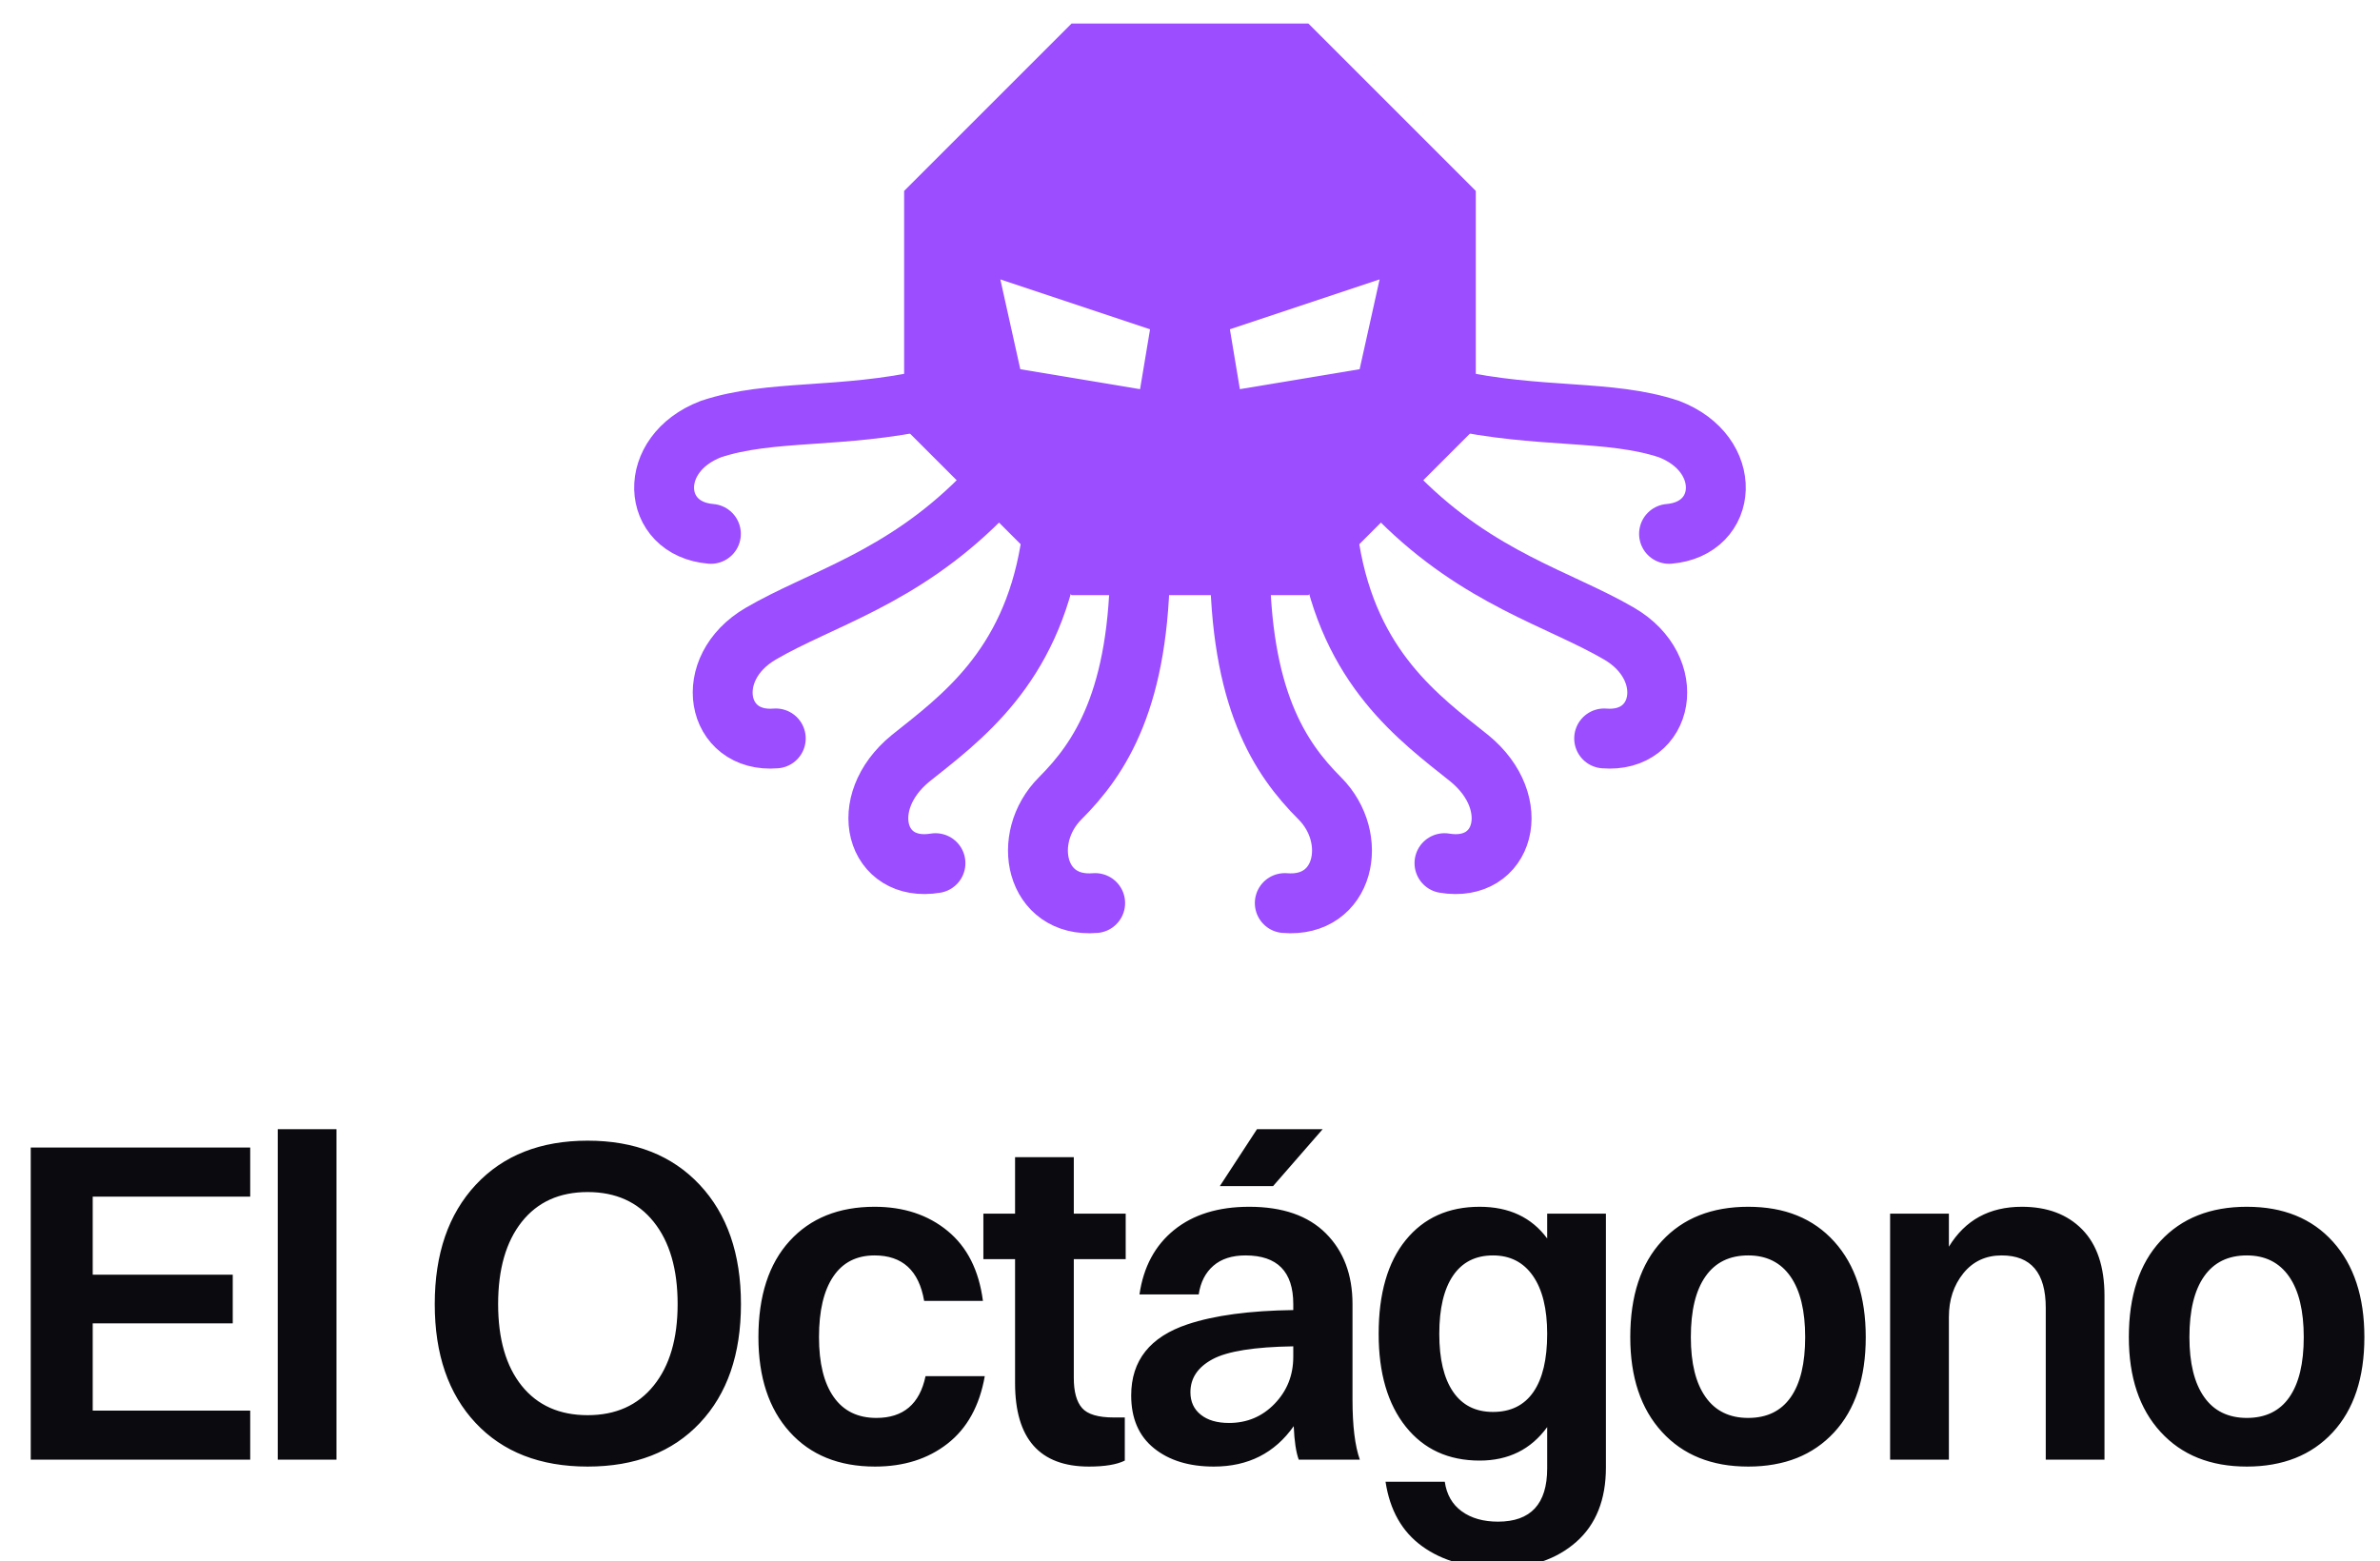
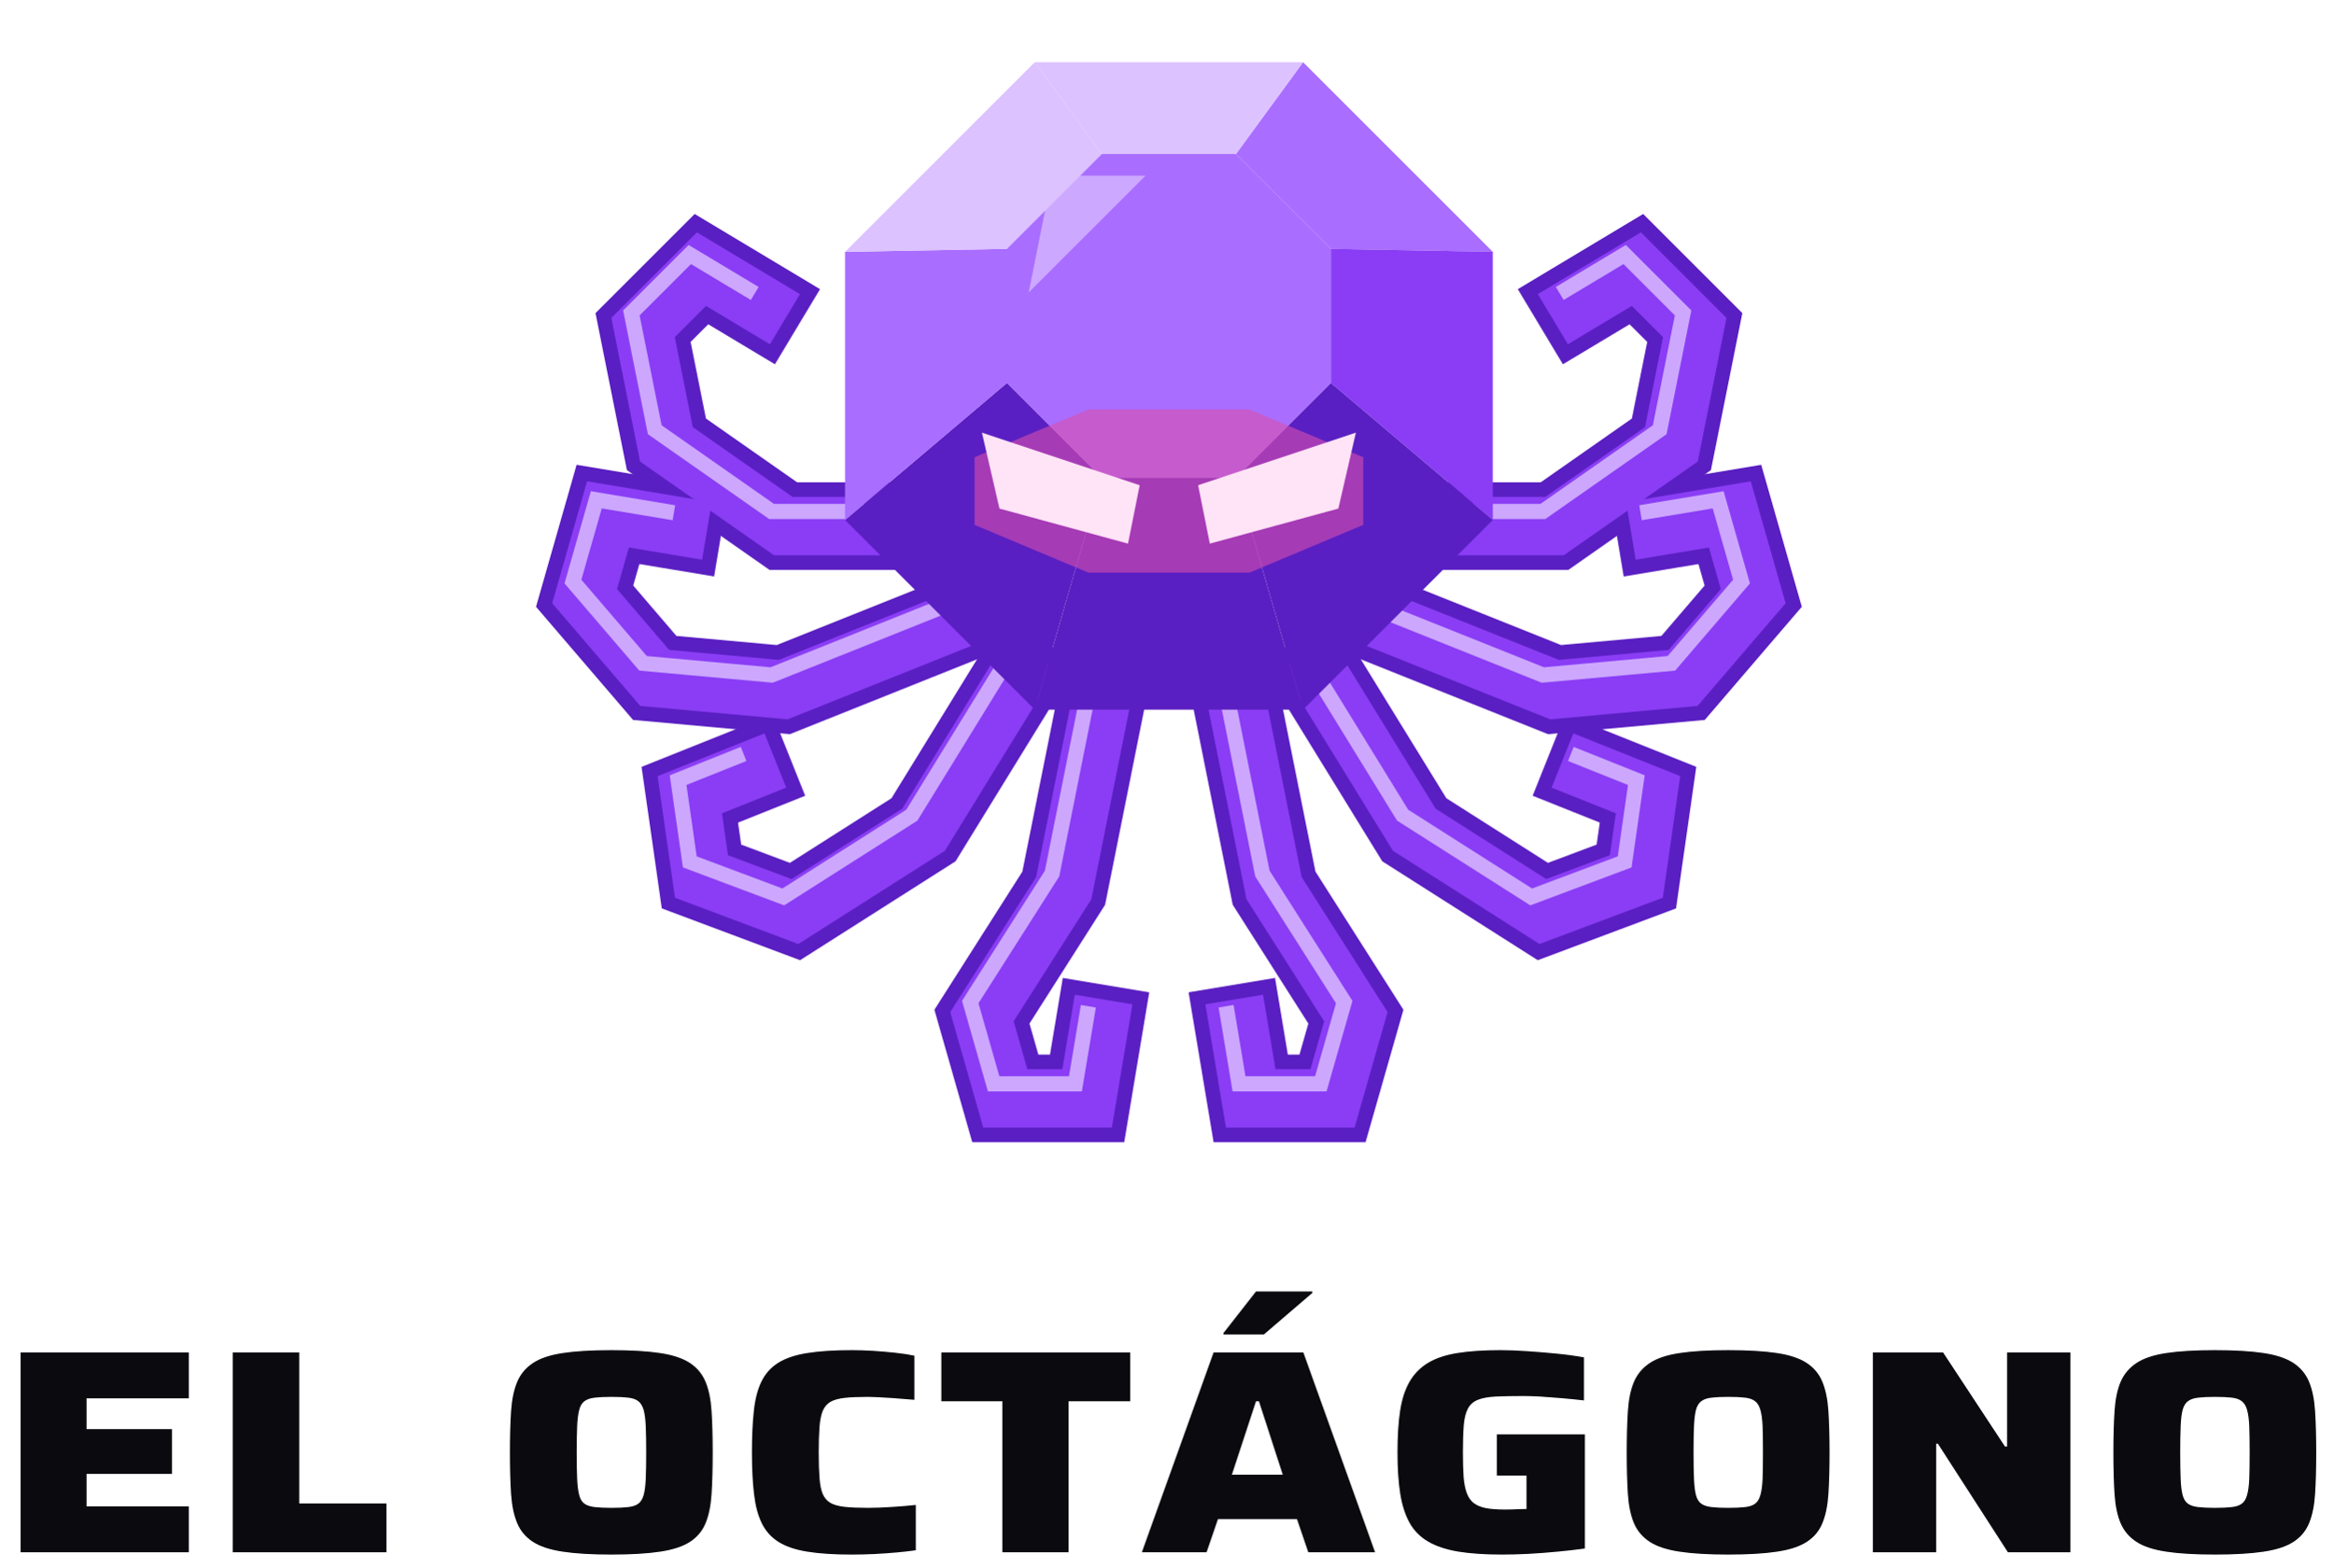
- <svg xmlns="http://www.w3.org/2000/svg" viewBox="-110.46 38 476.93 312.8" role="img" aria-label="El Octágono">
-   <g fill="none" stroke="#9b4dff" stroke-width="12" stroke-linecap="round">
-     <path d="M118 150 C118 178 110 190 102 198 C94 206 97 220 109 219" />
-     <path d="M100 148 C96 172 82 182 72 190 C61 199 65 213 77 211" />
-     <path d="M86 138 C70 154 54 158 42 165 C30 172 33 187 45 186" />
-     <path d="M76 118 C58 122 44 120 32 124 C19 129 20 144 32 145" />
-     <path d="M138 150 C138 178 146 190 154 198 C162 206 159 220 147 219" />
-     <path d="M156 148 C160 172 174 182 184 190 C195 199 191 213 179 211" />
-     <path d="M170 138 C186 154 202 158 214 165 C226 172 223 187 211 186" />
-     <path d="M180 118 C198 122 212 120 224 124 C237 129 236 144 224 145" />
+ <svg xmlns="http://www.w3.org/2000/svg" viewBox="0 0 303.46 204" role="img" aria-label="El Octágono">
+   <g transform="translate(54.76 -19.7) scale(0.76)">
+     <g fill="none" stroke-linejoin="miter" stroke-miterlimit="6" stroke-linecap="square">
+       <g stroke="#5a1fc2" stroke-width="15">
+         <path d="M88 116 L62 116 L42 102 L38 82 L48 72 L58 78" />
+         <path d="M92 132 L62 144 L40 142 L28 128 L32 114 L44 116" />
+         <path d="M102 142 L86 168 L64 182 L48 176 L46 162 L56 158" />
+         <path d="M116 148 L110 178 L96 200 L100 214 L114 214 L116 202" />
+         <path d="M168 116 L194 116 L214 102 L218 82 L208 72 L198 78" />
+         <path d="M164 132 L194 144 L216 142 L228 128 L224 114 L212 116" />
+         <path d="M154 142 L170 168 L192 182 L208 176 L210 162 L200 158" />
+         <path d="M140 148 L146 178 L160 200 L156 214 L142 214 L140 202" />
+       </g>
+       <g stroke="#8a3df5" stroke-width="10">
+         <path d="M88 116 L62 116 L42 102 L38 82 L48 72 L58 78" />
+         <path d="M92 132 L62 144 L40 142 L28 128 L32 114 L44 116" />
+         <path d="M102 142 L86 168 L64 182 L48 176 L46 162 L56 158" />
+         <path d="M116 148 L110 178 L96 200 L100 214 L114 214 L116 202" />
+         <path d="M168 116 L194 116 L214 102 L218 82 L208 72 L198 78" />
+         <path d="M164 132 L194 144 L216 142 L228 128 L224 114 L212 116" />
+         <path d="M154 142 L170 168 L192 182 L208 176 L210 162 L200 158" />
+         <path d="M140 148 L146 178 L160 200 L156 214 L142 214 L140 202" />
+       </g>
+       <g stroke="#dcc2ff" stroke-width="2.6" opacity="0.8">
+         <path d="M86 113.5 L60 113.5 L40 99.5 L36 79.5 L46 69.5 L56 75.5" />
+         <path d="M90 129.5 L60 141.5 L38 139.5 L26 125.5 L30 111.5 L42 113.5" />
+         <path d="M100 139.5 L84 165.5 L62 179.5 L46 173.5 L44 159.5 L54 155.5" />
+         <path d="M114 145.5 L108 175.5 L94 197.5 L98 211.5 L112 211.5 L114 199.5" />
+         <path d="M166 113.5 L192 113.5 L212 99.5 L216 79.5 L206 69.5 L196 75.5" />
+         <path d="M162 129.5 L192 141.5 L214 139.5 L226 125.5 L222 111.5 L210 113.5" />
+         <path d="M152 139.5 L168 165.5 L190 179.5 L206 173.5 L208 159.5 L198 155.5" />
+         <path d="M138 145.5 L144 175.5 L158 197.5 L154 211.5 L140 211.5 L138 199.5" />
+       </g>
+     </g>
+     <path fill="#a96dff" d="M150.96 36.57 L183.43 69.04 L155.72 68.52 L139.48 52.28 Z" />
+     <path fill="#8a3df5" d="M183.43 69.04 L183.43 114.96 L155.72 91.48 L155.72 68.52 Z" />
+     <path fill="#5a1fc2" d="M183.43 114.96 L150.96 147.43 L139.48 107.72 L155.72 91.48 Z" />
+     <path fill="#5a1fc2" d="M150.96 147.43 L105.04 147.43 L116.52 107.72 L139.48 107.72 Z" />
+     <path fill="#5a1fc2" d="M105.04 147.43 L72.57 114.96 L100.28 91.48 L116.52 107.72 Z" />
+     <path fill="#a96dff" d="M72.57 114.96 L72.57 69.04 L100.28 68.52 L100.28 91.48 Z" />
+     <path fill="#dcc2ff" d="M72.57 69.04 L105.04 36.57 L116.52 52.28 L100.28 68.52 Z" />
+     <path fill="#dcc2ff" d="M105.04 36.57 L150.96 36.57 L139.48 52.28 L116.52 52.28 Z" />
+     <path fill="#a96dff" d="M139.48 52.28 L155.72 68.52 L155.72 91.48 L139.48 107.72 L116.52 107.72 L100.28 91.48 L100.28 68.52 L116.52 52.28 Z" />
+     <path fill="#dcc2ff" opacity="0.7" d="M108 56 L124 56 L104 76 Z" />
+     <path fill="#d94fae" opacity="0.6" d="M141.78 96.03 L161.26 104.21 L161.26 115.79 L141.78 123.97 L114.22 123.97 L94.74 115.79 L94.74 104.21 L114.22 96.03 Z" />
+     <path fill="#ffe3f6" d="M96 100 L123 109 L121 119 L99 113 Z M157 113 L135 119 L133 109 L160 100 Z" />
  </g>
-   <path fill="#9b4dff" fill-rule="evenodd" d="M151.73 42.72 L185.28 76.27 L185.28 123.73 L151.73 157.28 L104.27 157.28 L70.72 123.73 L70.72 76.27 L104.27 42.72 Z M90 94 L120 104 L118 116 L94 112 Z M162 112 L138 116 L136 104 L166 94 Z" />
-   <path fill="#0b0a0f" d="M-60.32 330.56L-104.30 330.56L-104.30 268L-60.32 268L-60.32 277.84L-91.88 277.84L-91.88 293.48L-63.82 293.48L-63.82 303.24L-91.88 303.24L-91.88 320.72L-60.32 320.72L-60.32 330.56ZM-43.03 330.56L-54.80 330.56L-54.80 264.32L-43.03 264.32L-43.03 330.56ZM29.79 323.20Q21.56 331.94 7.30 331.94Q-6.96 331.94-15.15 323.20Q-23.34 314.46-23.34 299.37Q-23.34 284.28-15.11 275.45Q-6.87 266.62 7.30 266.62Q21.46 266.62 29.74 275.45Q38.02 284.28 38.02 299.37Q38.02 314.46 29.79 323.20ZM-5.91 315.75Q-1.17 321.64 7.30 321.64Q15.76 321.64 20.54 315.70Q25.33 309.77 25.33 299.37L25.33 299.37Q25.33 288.88 20.54 282.90Q15.76 276.92 7.30 276.92Q-1.17 276.92-5.91 282.90Q-10.64 288.88-10.64 299.37Q-10.64 309.86-5.91 315.75ZM86.51 298.73L86.51 298.73L74.73 298.73Q73.17 289.62 64.80 289.62L64.80 289.62Q59.37 289.62 56.52 293.85Q53.66 298.08 53.66 306.00L53.66 306.00Q53.66 313.82 56.61 318.00Q59.55 322.19 65.16 322.19L65.16 322.19Q73.26 322.19 75.01 313.82L75.01 313.82L86.88 313.82Q85.31 322.74 79.42 327.34Q73.54 331.94 64.89 331.94L64.89 331.94Q54.03 331.94 47.78 324.99Q41.52 318.05 41.52 306.00L41.52 306.00Q41.52 293.58 47.78 286.72Q54.03 279.87 64.80 279.87L64.80 279.87Q73.54 279.87 79.42 284.70Q85.31 289.53 86.51 298.73ZM92.95 315.20L92.95 315.20L92.95 290.36L86.60 290.36L86.60 281.25L92.95 281.25L92.95 269.93L104.72 269.93L104.72 281.25L115.12 281.25L115.12 290.36L104.72 290.36L104.72 314.18Q104.72 318.32 106.38 320.21Q108.04 322.10 112.73 322.10L112.73 322.10L114.94 322.10L114.94 330.74Q112.54 331.94 107.76 331.94L107.76 331.94Q92.95 331.94 92.95 315.20ZM144.65 275.73L133.98 275.73L141.43 264.32L154.59 264.32L144.65 275.73ZM129.75 297.44L129.75 297.44L117.88 297.44Q119.08 289.16 124.83 284.51Q130.58 279.87 139.87 279.87L139.87 279.87Q149.90 279.87 155.23 285.20Q160.57 290.54 160.57 299.37L160.57 299.37L160.57 318.51Q160.57 326.42 162.04 330.56L162.04 330.56L149.80 330.56Q148.98 328.35 148.79 323.84L148.79 323.84Q143.09 331.94 132.78 331.94L132.78 331.94Q125.33 331.94 120.78 328.26Q116.22 324.58 116.22 317.68L116.22 317.68Q116.22 307.19 127.54 303.42L127.54 303.42Q135.54 300.75 148.70 300.57L148.70 300.57L148.70 299.37Q148.70 289.62 139.13 289.62L139.13 289.62Q135.08 289.62 132.69 291.69Q130.30 293.76 129.75 297.44ZM128.09 317.04L128.09 317.04Q128.09 319.89 130.16 321.54Q132.23 323.20 135.82 323.20L135.82 323.20Q141.25 323.20 144.97 319.34Q148.70 315.47 148.70 309.95L148.70 309.95L148.70 307.84Q137.02 308.02 132.55 310.41Q128.09 312.80 128.09 317.04ZM186.05 330.74L186.05 330.74Q176.67 330.74 171.24 323.94Q165.81 317.13 165.81 305.35L165.81 305.35Q165.81 293.21 171.24 286.54Q176.67 279.87 186.05 279.87L186.05 279.87Q194.88 279.87 199.58 286.22L199.58 286.22L199.58 281.25L211.35 281.25L211.35 332.12Q211.35 341.78 205.42 347.03Q199.48 352.27 189.92 352.27L189.92 352.27Q180.53 352.27 174.51 347.90Q168.48 343.53 167.19 334.98L167.19 334.98L179.06 334.98Q179.61 338.84 182.46 340.91Q185.32 342.98 189.73 342.98L189.73 342.98Q199.58 342.98 199.58 332.31L199.58 332.31L199.58 324.03Q194.70 330.74 186.05 330.74ZM188.72 320.99L188.72 320.99Q194.06 320.99 196.82 316.99Q199.58 312.99 199.58 305.35L199.58 305.35Q199.58 297.81 196.72 293.71Q193.87 289.62 188.72 289.62L188.72 289.62Q183.48 289.62 180.72 293.67Q177.96 297.72 177.96 305.35L177.96 305.35Q177.96 312.90 180.72 316.94Q183.48 320.99 188.72 320.99ZM239.87 331.94L239.87 331.94Q228.92 331.94 222.58 324.99Q216.23 318.05 216.23 306.00L216.23 306.00Q216.23 293.58 222.58 286.72Q228.92 279.87 239.87 279.87Q250.82 279.87 257.12 286.86Q263.42 293.85 263.42 306.00L263.42 306.00Q263.42 318.23 257.08 325.09Q250.73 331.94 239.87 331.94ZM231.32 318.00Q234.26 322.19 239.87 322.19Q245.48 322.19 248.38 318.05Q251.28 313.91 251.28 306.00Q251.28 298.08 248.34 293.85Q245.39 289.62 239.87 289.62L239.87 289.62Q234.26 289.62 231.32 293.81Q228.37 297.99 228.37 306.00L228.37 306.00Q228.37 313.82 231.32 318.00ZM280.08 330.56L268.30 330.56L268.30 281.25L280.08 281.25L280.08 287.87Q284.95 279.87 294.70 279.87L294.70 279.87Q302.34 279.87 306.80 284.42Q311.26 288.98 311.26 297.72L311.26 297.72L311.26 330.56L299.49 330.56L299.49 300.11Q299.49 289.62 290.66 289.62L290.66 289.62Q285.87 289.62 282.97 293.21Q280.08 296.80 280.08 301.95L280.08 301.95L280.08 330.56ZM339.78 331.94L339.78 331.94Q328.84 331.94 322.49 324.99Q316.14 318.05 316.14 306.00L316.14 306.00Q316.14 293.58 322.49 286.72Q328.84 279.87 339.78 279.87Q350.73 279.87 357.03 286.86Q363.34 293.85 363.34 306.00L363.34 306.00Q363.34 318.23 356.99 325.09Q350.64 331.94 339.78 331.94ZM331.23 318.00Q334.17 322.19 339.78 322.19Q345.40 322.19 348.29 318.05Q351.19 313.91 351.19 306.00Q351.19 298.08 348.25 293.85Q345.30 289.62 339.78 289.62L339.78 289.62Q334.17 289.62 331.23 293.81Q328.28 297.99 328.28 306.00L328.28 306.00Q328.28 313.82 331.23 318.00Z" />
+   <path fill="#0b0a0f" d="M24.56 202L2.68 202L2.68 176L24.56 176L24.56 181.97L11.26 181.97L11.26 185.98L22.37 185.98L22.37 191.80L11.26 191.80L11.26 196.03L24.56 196.03L24.56 202ZM50.26 202L30.27 202L30.27 176L38.92 176L38.92 195.65L50.26 195.65L50.26 202ZM79.51 202.30L79.51 202.30Q75.66 202.30 73.18 201.92Q70.71 201.55 69.31 200.64Q67.91 199.73 67.27 198.22Q66.63 196.71 66.47 194.44Q66.32 192.17 66.32 189.04L66.32 189.04Q66.32 185.90 66.47 183.61Q66.63 181.33 67.27 179.82Q67.91 178.31 69.31 177.38Q70.71 176.45 73.18 176.08Q75.66 175.70 79.51 175.70L79.51 175.70Q83.40 175.70 85.88 176.08Q88.35 176.45 89.75 177.38Q91.15 178.31 91.77 179.82Q92.40 181.33 92.55 183.61Q92.70 185.90 92.70 189.04L92.70 189.04Q92.70 192.17 92.55 194.44Q92.40 196.71 91.77 198.22Q91.15 199.73 89.75 200.64Q88.35 201.55 85.88 201.92Q83.40 202.30 79.51 202.30ZM79.51 196.22L79.51 196.22Q80.87 196.22 81.70 196.12Q82.53 196.03 83.01 195.69Q83.48 195.35 83.71 194.57Q83.93 193.80 83.99 192.46Q84.05 191.12 84.05 189.04L84.05 189.04Q84.05 186.92 83.99 185.58Q83.93 184.24 83.71 183.46Q83.48 182.69 83.01 182.33Q82.53 181.97 81.70 181.88Q80.87 181.78 79.51 181.78L79.51 181.78Q78.23 181.78 77.38 181.88Q76.53 181.97 76.03 182.33Q75.54 182.69 75.34 183.46Q75.13 184.24 75.07 185.58Q75.01 186.92 75.01 189.04L75.01 189.04Q75.01 191.12 75.07 192.46Q75.13 193.80 75.34 194.57Q75.54 195.35 76.03 195.69Q76.53 196.03 77.38 196.12Q78.23 196.22 79.51 196.22ZM110.76 202.30L110.76 202.30Q107.33 202.30 105.00 201.92Q102.68 201.55 101.24 200.64Q99.81 199.73 99.07 198.20Q98.33 196.67 98.07 194.40Q97.80 192.14 97.80 189L97.80 189Q97.80 185.86 98.05 183.60Q98.29 181.33 99.03 179.80Q99.77 178.27 101.20 177.36Q102.64 176.45 104.98 176.08Q107.33 175.70 110.76 175.70L110.76 175.70Q112.13 175.70 113.60 175.79Q115.07 175.89 116.47 176.04Q117.87 176.19 118.93 176.42L118.93 176.42L118.93 182.16Q117.19 182.01 116.02 181.93Q114.85 181.86 114.13 181.82Q113.41 181.78 112.92 181.78L112.92 181.78Q111.07 181.78 109.86 181.91Q108.65 182.05 107.99 182.44Q107.33 182.84 107.00 183.63Q106.68 184.43 106.59 185.73Q106.49 187.03 106.49 189L106.49 189Q106.49 190.97 106.59 192.29Q106.68 193.61 107.00 194.39Q107.33 195.16 107.99 195.56Q108.65 195.95 109.86 196.09Q111.07 196.22 112.92 196.22L112.92 196.22Q114.32 196.22 116.06 196.10Q117.79 195.99 119.12 195.84L119.12 195.84L119.12 201.74Q118.10 201.89 116.68 202.02Q115.26 202.15 113.73 202.23Q112.20 202.30 110.76 202.30ZM138.99 202L130.38 202L130.38 182.35L122.44 182.35L122.44 176L147.01 176L147.01 182.35L138.99 182.35L138.99 202ZM156.94 202L148.52 202L157.85 176L169.53 176L178.86 202L170.17 202L168.70 197.69L158.42 197.69L156.94 202ZM163.37 182.35L160.23 191.91L166.85 191.91L163.75 182.35L163.37 182.35ZM164.39 173.66L159.14 173.66L159.14 173.47L163.37 168.06L170.70 168.06L170.70 168.25L164.39 173.66ZM195.38 202.30L195.38 202.30Q192.01 202.30 189.65 201.91Q187.29 201.51 185.74 200.60Q184.19 199.69 183.34 198.16Q182.49 196.63 182.13 194.39Q181.77 192.14 181.77 189L181.77 189Q181.77 185.86 182.11 183.61Q182.45 181.37 183.32 179.84Q184.19 178.31 185.70 177.38Q187.22 176.45 189.54 176.08Q191.86 175.70 195.15 175.70L195.15 175.70Q196.70 175.70 198.61 175.83Q200.52 175.96 202.46 176.15Q204.41 176.34 206.03 176.64L206.03 176.64L206.03 182.24Q204.64 182.08 203.14 181.95Q201.65 181.82 200.35 181.74Q199.04 181.67 198.21 181.67L198.21 181.67Q195.98 181.67 194.51 181.74Q193.03 181.82 192.18 182.18Q191.33 182.54 190.92 183.33Q190.50 184.13 190.39 185.50Q190.28 186.88 190.28 189L190.28 189Q190.28 190.85 190.37 192.16Q190.47 193.46 190.79 194.31Q191.11 195.16 191.71 195.61Q192.32 196.07 193.30 196.26Q194.28 196.44 195.76 196.44L195.76 196.44Q196.06 196.44 196.57 196.43Q197.08 196.41 197.61 196.39Q198.14 196.37 198.55 196.37L198.55 196.37L198.55 192.02L194.70 192.02L194.70 186.66L206.15 186.66L206.15 201.51Q204.52 201.74 202.58 201.92Q200.63 202.11 198.76 202.21Q196.89 202.30 195.38 202.30ZM224.78 202.30L224.78 202.30Q220.92 202.30 218.45 201.92Q215.97 201.55 214.58 200.64Q213.18 199.73 212.53 198.22Q211.89 196.71 211.74 194.44Q211.59 192.17 211.59 189.04L211.59 189.04Q211.59 185.90 211.74 183.61Q211.89 181.33 212.53 179.82Q213.18 178.31 214.58 177.38Q215.97 176.45 218.45 176.08Q220.92 175.70 224.78 175.70L224.78 175.70Q228.67 175.70 231.15 176.08Q233.62 176.45 235.02 177.38Q236.42 178.31 237.04 179.82Q237.67 181.33 237.82 183.61Q237.97 185.90 237.97 189.04L237.97 189.04Q237.97 192.17 237.82 194.44Q237.67 196.71 237.04 198.22Q236.42 199.73 235.02 200.64Q233.62 201.55 231.15 201.92Q228.67 202.30 224.78 202.30ZM224.78 196.22L224.78 196.22Q226.14 196.22 226.97 196.12Q227.80 196.03 228.27 195.69Q228.75 195.35 228.97 194.57Q229.20 193.80 229.26 192.46Q229.31 191.12 229.31 189.04L229.31 189.04Q229.31 186.92 229.26 185.58Q229.20 184.24 228.97 183.46Q228.75 182.69 228.27 182.33Q227.80 181.97 226.97 181.88Q226.14 181.78 224.78 181.78L224.78 181.78Q223.49 181.78 222.64 181.88Q221.79 181.97 221.30 182.33Q220.81 182.69 220.60 183.46Q220.40 184.24 220.34 185.58Q220.28 186.92 220.28 189.04L220.28 189.04Q220.28 191.12 220.34 192.46Q220.40 193.80 220.60 194.57Q220.81 195.35 221.30 195.69Q221.79 196.03 222.64 196.12Q223.49 196.22 224.78 196.22ZM251.84 202L243.60 202L243.60 176L252.74 176L260.79 188.24L261.06 188.24L261.06 176L269.30 176L269.30 202L261.17 202L252.06 187.87L251.84 187.87L251.84 202ZM288.08 202.30L288.08 202.30Q284.22 202.30 281.75 201.92Q279.27 201.55 277.88 200.64Q276.48 199.73 275.83 198.22Q275.19 196.71 275.04 194.44Q274.89 192.17 274.89 189.04L274.89 189.04Q274.89 185.90 275.04 183.61Q275.19 181.33 275.83 179.82Q276.48 178.31 277.88 177.38Q279.27 176.45 281.75 176.08Q284.22 175.70 288.08 175.70L288.08 175.70Q291.97 175.70 294.45 176.08Q296.92 176.45 298.32 177.38Q299.72 178.31 300.34 179.82Q300.97 181.33 301.12 183.61Q301.27 185.90 301.27 189.04L301.27 189.04Q301.27 192.17 301.12 194.44Q300.97 196.71 300.34 198.22Q299.72 199.73 298.32 200.64Q296.92 201.55 294.45 201.92Q291.97 202.30 288.08 202.30ZM288.08 196.22L288.08 196.22Q289.44 196.22 290.27 196.12Q291.10 196.03 291.57 195.69Q292.05 195.35 292.27 194.57Q292.50 193.80 292.56 192.46Q292.61 191.12 292.61 189.04L292.61 189.04Q292.61 186.92 292.56 185.58Q292.50 184.24 292.27 183.46Q292.05 182.69 291.57 182.33Q291.10 181.97 290.27 181.88Q289.44 181.78 288.08 181.78L288.08 181.78Q286.79 181.78 285.94 181.88Q285.09 181.97 284.60 182.33Q284.11 182.69 283.90 183.46Q283.69 184.24 283.64 185.58Q283.58 186.92 283.58 189.04L283.58 189.04Q283.58 191.12 283.64 192.46Q283.69 193.80 283.90 194.57Q284.11 195.35 284.60 195.69Q285.09 196.03 285.94 196.12Q286.79 196.22 288.08 196.22Z" />
</svg>
